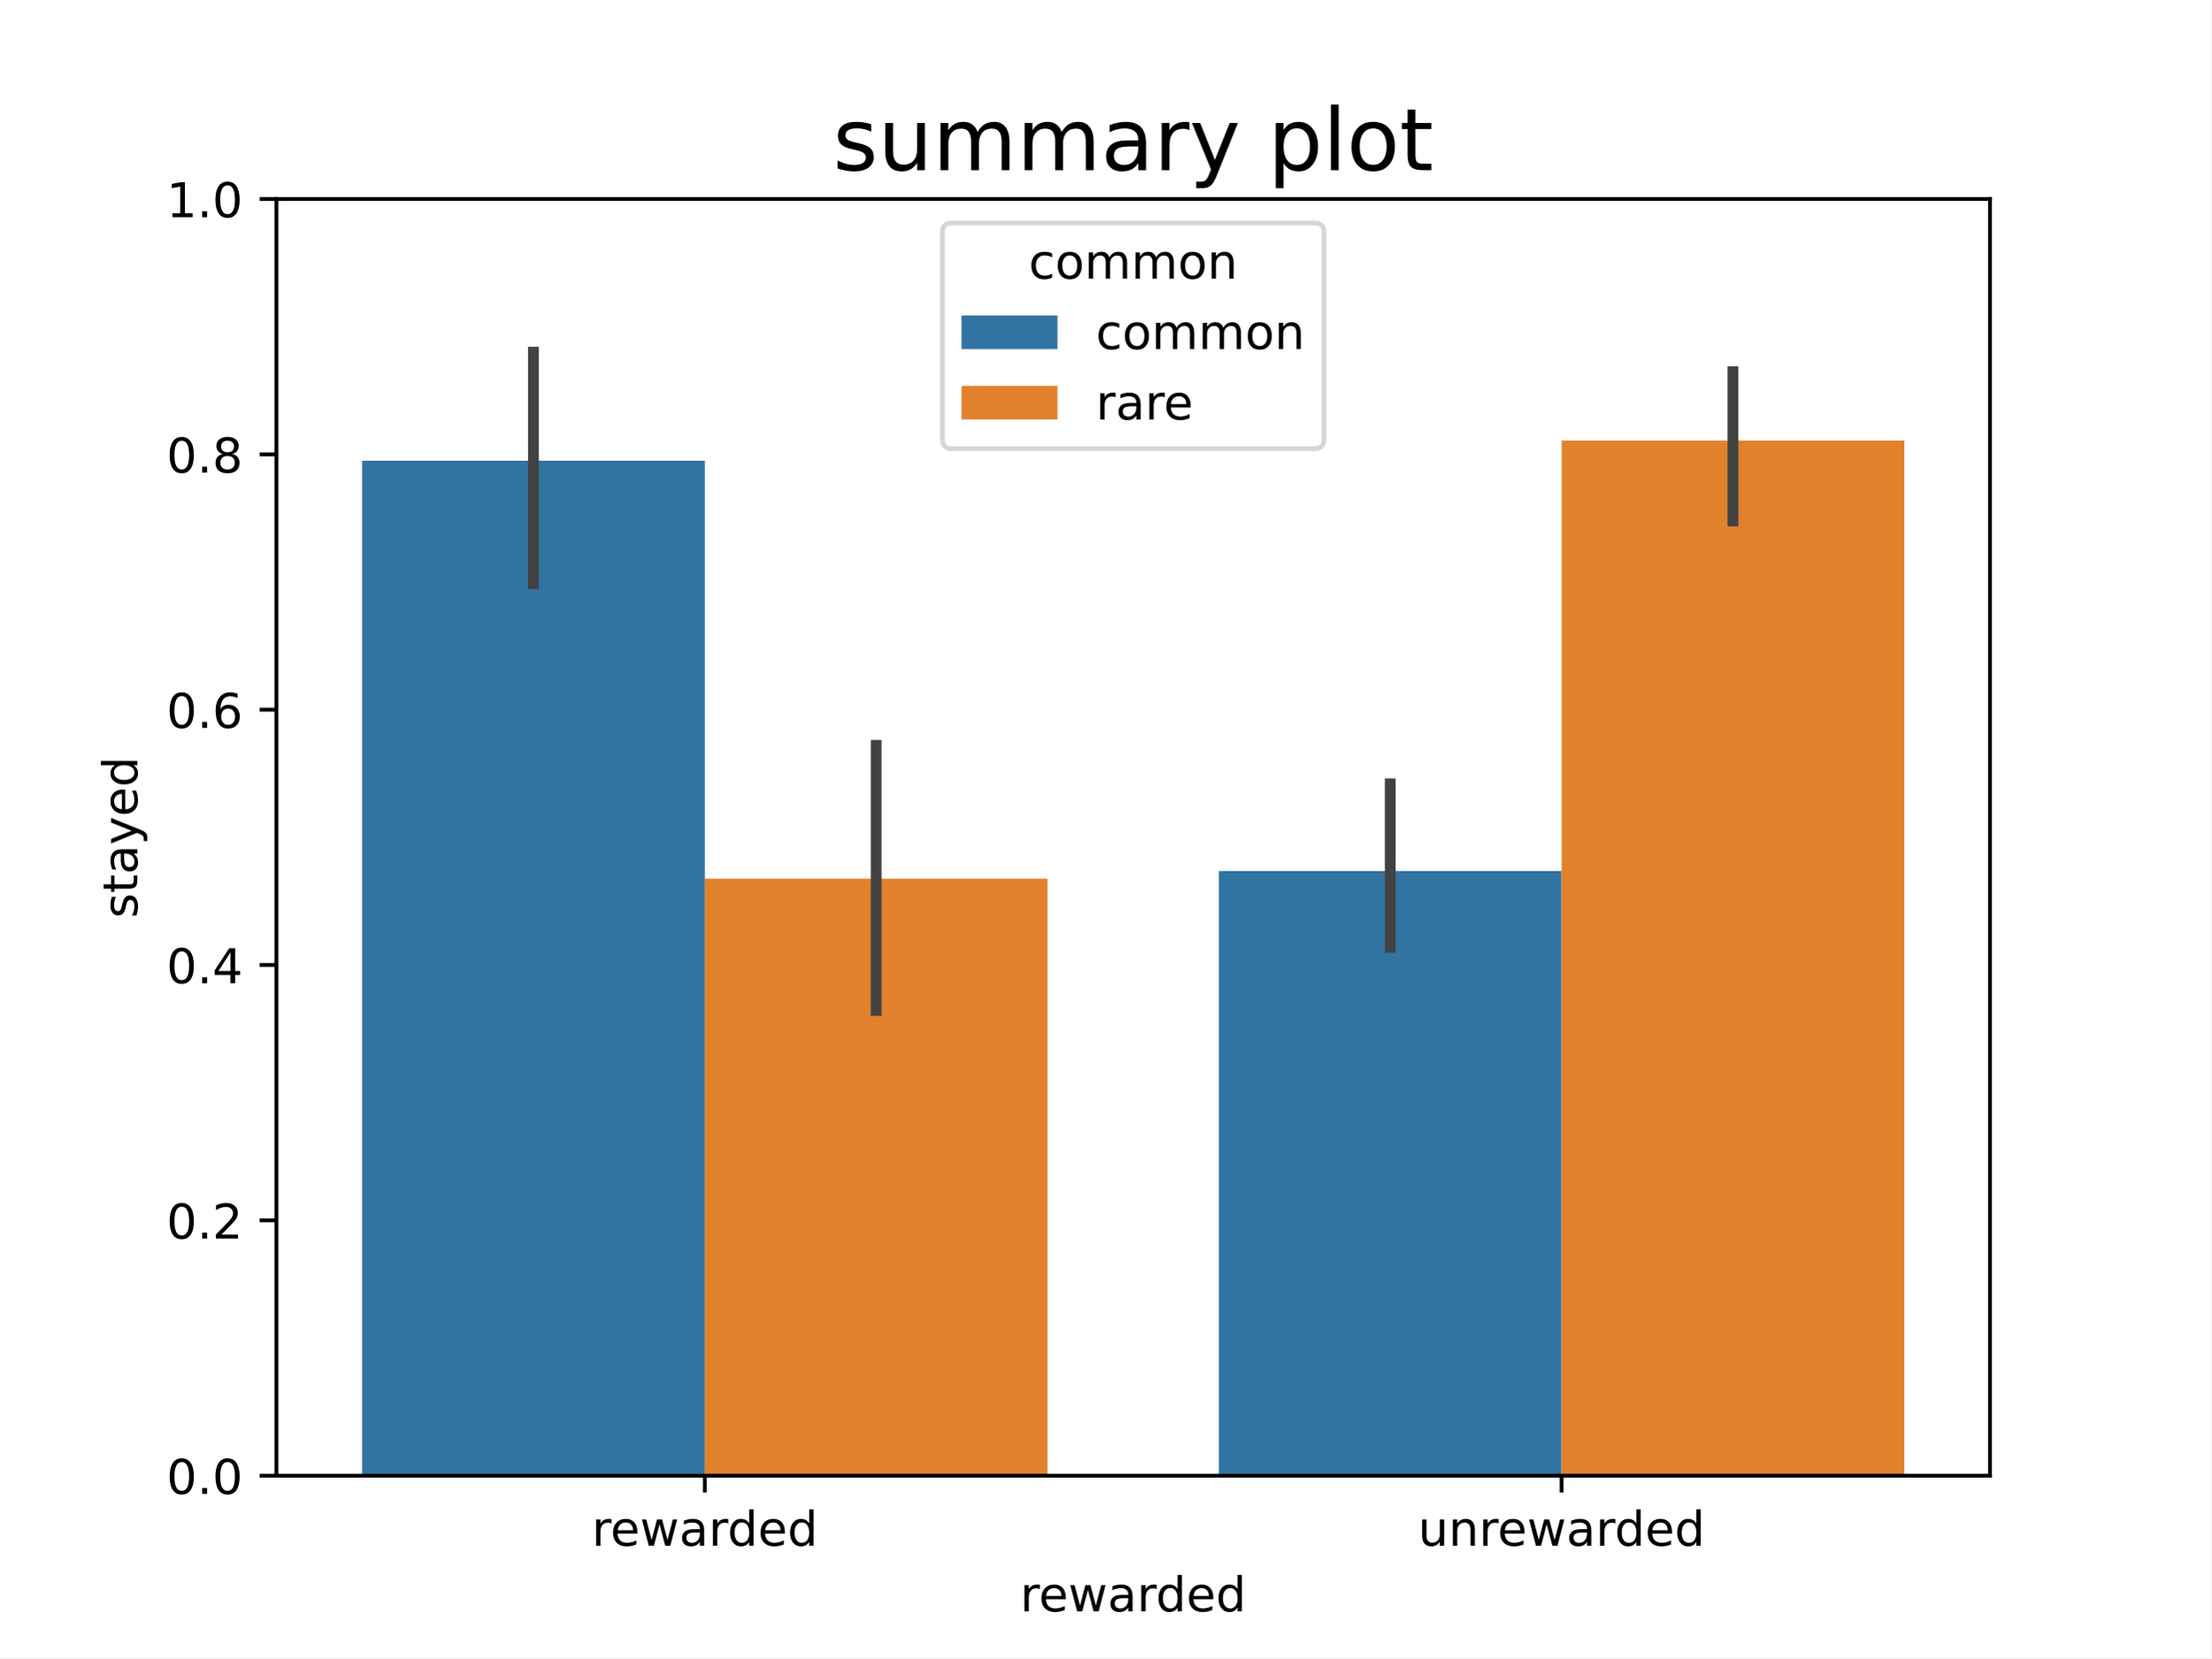
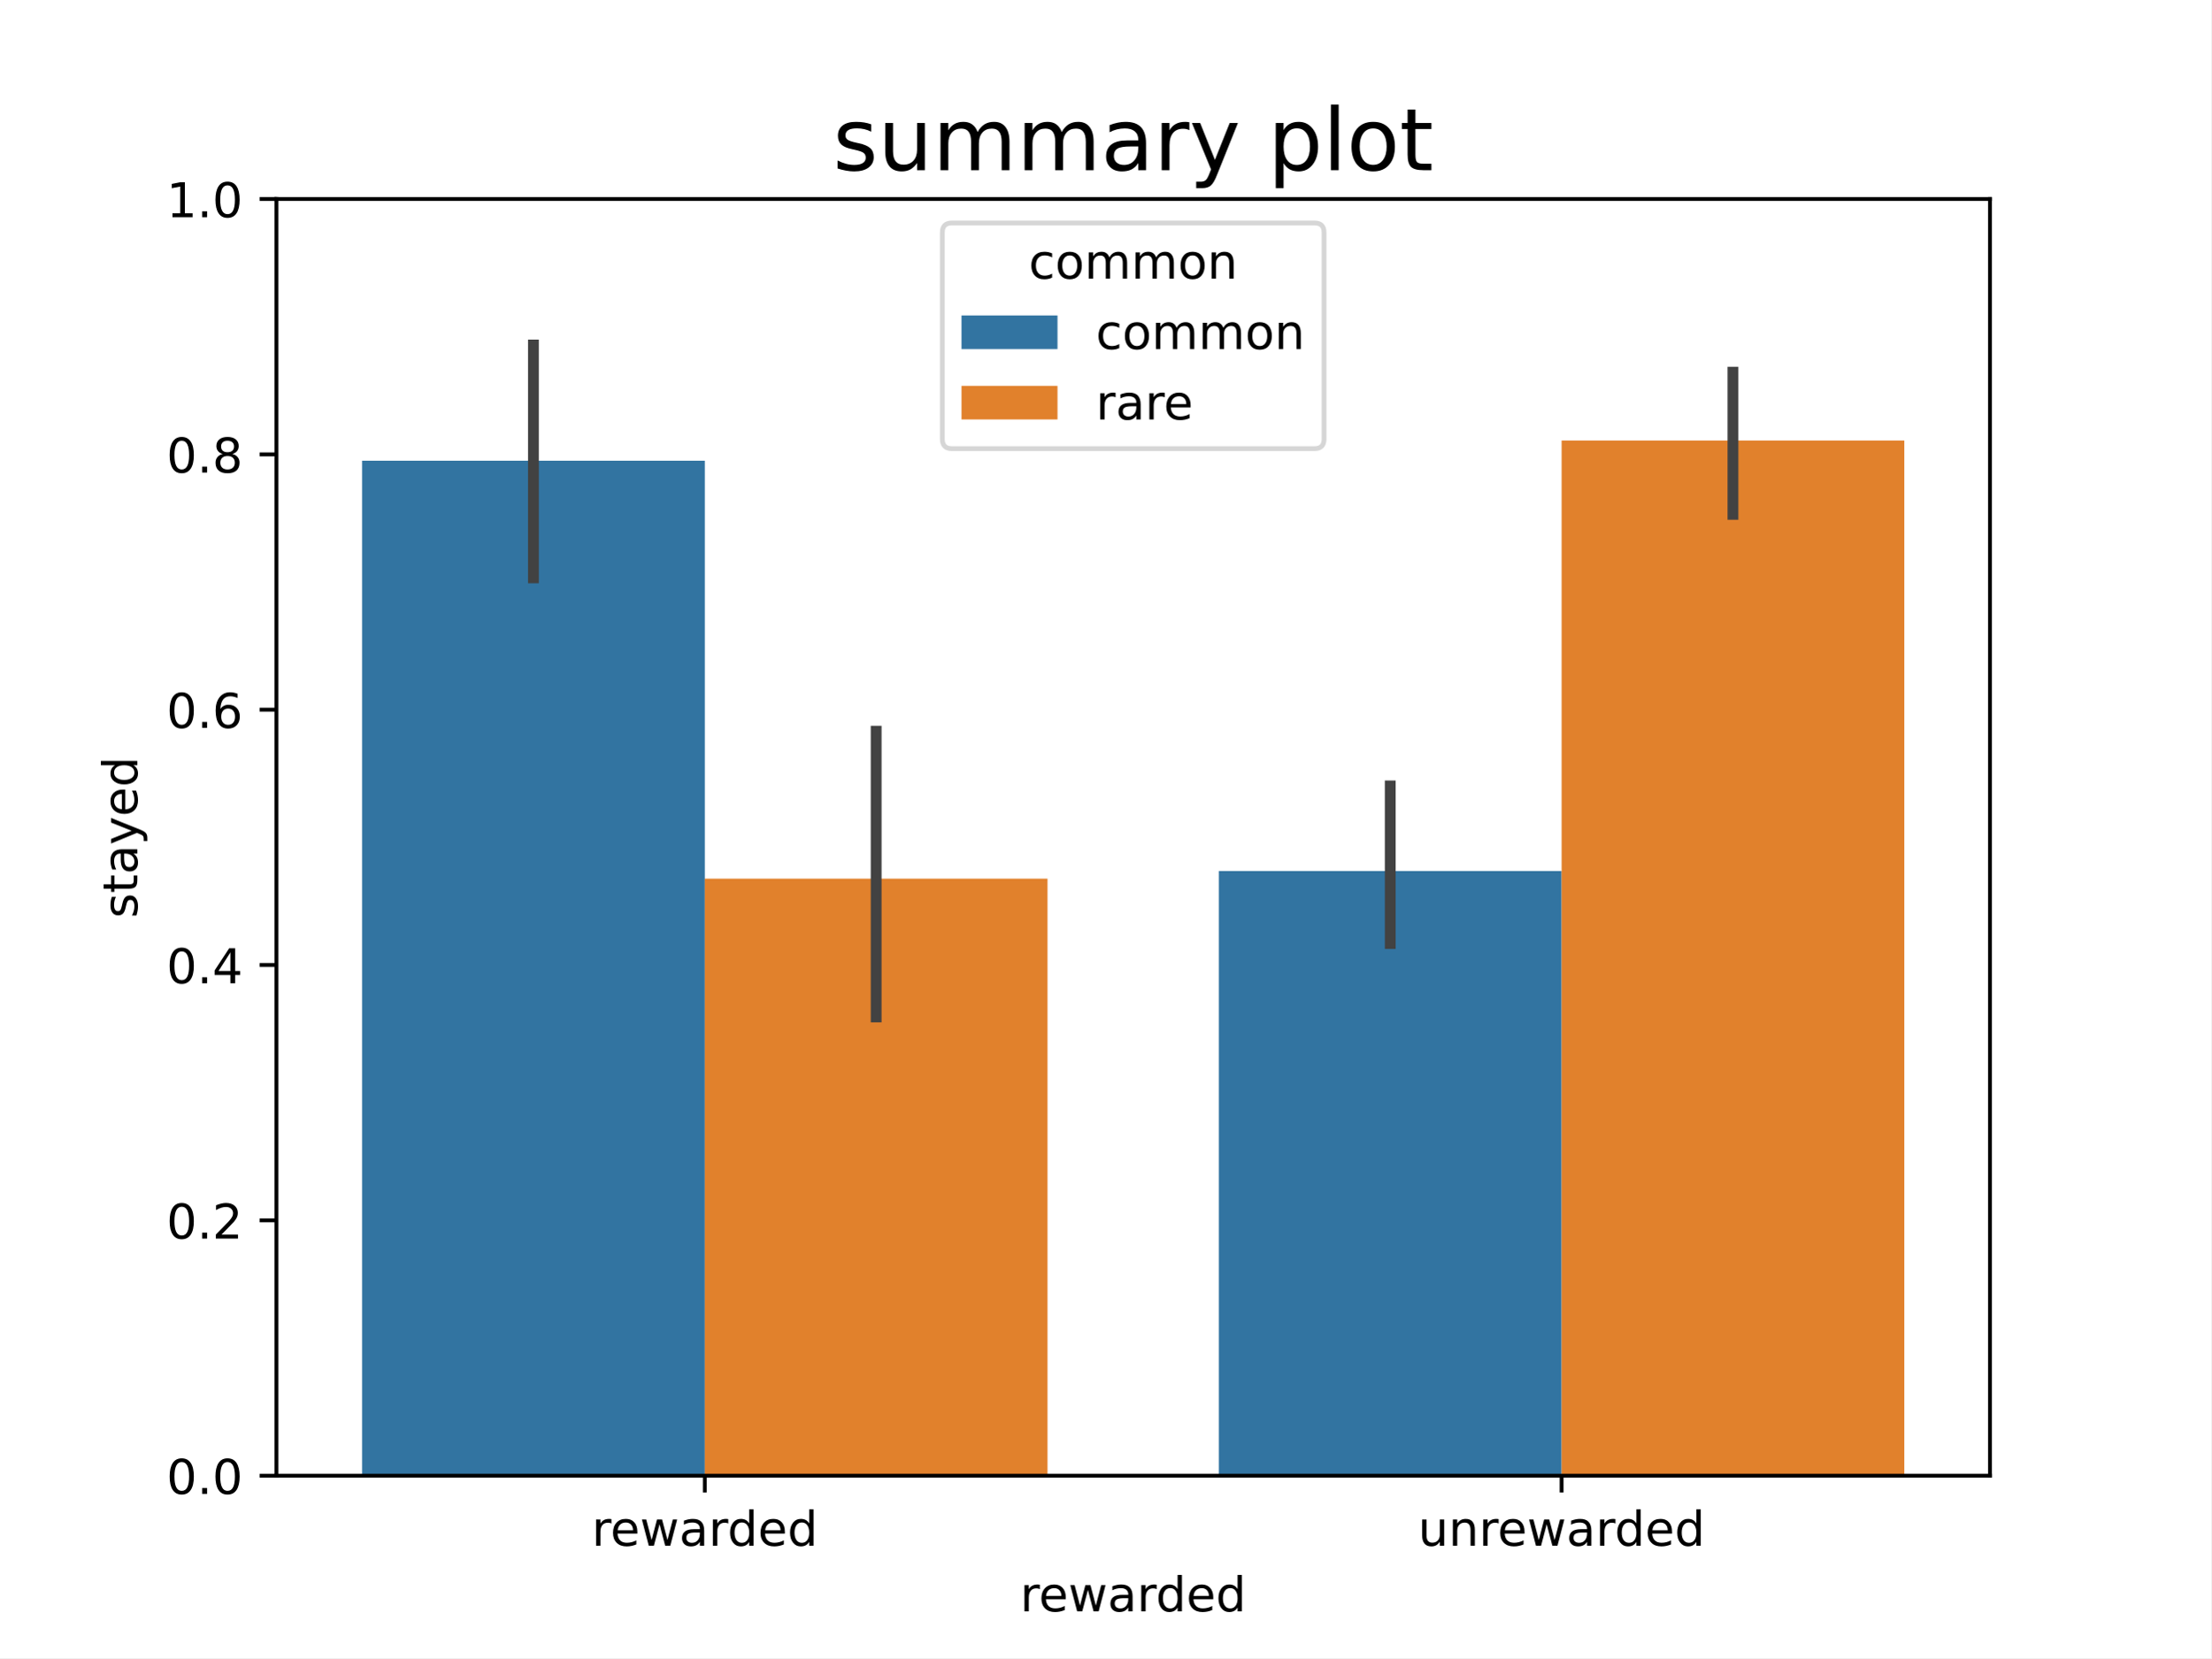
<svg xmlns="http://www.w3.org/2000/svg" xmlns:xlink="http://www.w3.org/1999/xlink" width="460.8pt" height="345.6pt" viewBox="0 0 460.8 345.6" version="1.1">
  <defs>
    <style type="text/css">*{stroke-linejoin: round; stroke-linecap: butt}</style>
  </defs>
  <g id="figure_1">
    <g id="patch_1">
      <path d="M 0 345.6  L 460.8 345.6  L 460.8 0  L 0 0  z " style="fill: #ffffff" />
    </g>
    <g id="axes_1">
      <g id="patch_2">
        <path d="M 57.6 307.584  L 414.72 307.584  L 414.72 41.472  L 57.6 41.472  z " style="fill: #ffffff" />
      </g>
      <g id="patch_3">
-         <path d="M 75.456 307.584  L 146.88 307.584  L 146.88 96.025  L 75.456 96.025  z " clip-path="url(#pd3bc424ac9)" style="fill: #3274a1" />
+         <path d="M 75.456 307.584  L 146.88 307.584  L 146.88 96.025  L 75.456 96.025  z " clip-path="url(#pe7c5aa489f)" style="fill: #3274a1" />
      </g>
      <g id="patch_4">
-         <path d="M 254.016 307.584  L 325.44 307.584  L 325.44 181.551  L 254.016 181.551  z " clip-path="url(#pd3bc424ac9)" style="fill: #3274a1" />
+         <path d="M 254.016 307.584  L 325.44 307.584  L 325.44 181.551  L 254.016 181.551  z " clip-path="url(#pe7c5aa489f)" style="fill: #3274a1" />
      </g>
      <g id="patch_5">
-         <path d="M 146.88 307.584  L 218.304 307.584  L 218.304 183.137  L 146.88 183.137  z " clip-path="url(#pd3bc424ac9)" style="fill: #e1812c" />
+         <path d="M 146.88 307.584  L 218.304 307.584  L 218.304 183.137  L 146.88 183.137  z " clip-path="url(#pe7c5aa489f)" style="fill: #e1812c" />
      </g>
      <g id="patch_6">
-         <path d="M 325.44 307.584  L 396.864 307.584  L 396.864 91.82  L 325.44 91.82  z " clip-path="url(#pd3bc424ac9)" style="fill: #e1812c" />
+         <path d="M 325.44 307.584  L 396.864 307.584  L 396.864 91.82  L 325.44 91.82  z " clip-path="url(#pe7c5aa489f)" style="fill: #e1812c" />
      </g>
      <g id="patch_7">
-         <path d="M 146.88 307.584  L 146.88 307.584  L 146.88 307.584  L 146.88 307.584  z " clip-path="url(#pd3bc424ac9)" style="fill: #3274a1" />
+         <path d="M 146.88 307.584  L 146.88 307.584  L 146.88 307.584  L 146.88 307.584  z " clip-path="url(#pe7c5aa489f)" style="fill: #3274a1" />
      </g>
      <g id="patch_8">
-         <path d="M 146.88 307.584  L 146.88 307.584  L 146.88 307.584  L 146.88 307.584  z " clip-path="url(#pd3bc424ac9)" style="fill: #e1812c" />
+         <path d="M 146.88 307.584  L 146.88 307.584  L 146.88 307.584  L 146.88 307.584  z " clip-path="url(#pe7c5aa489f)" style="fill: #e1812c" />
      </g>
      <g id="matplotlib.axis_1">
        <g id="xtick_1">
          <g id="line2d_1">
            <defs>
-               <path id="m36830d7803" d="M 0 0  L 0 3.5  " style="stroke: #000000; stroke-width: 0.8" />
+               <path id="md6ddf74906" d="M 0 0  L 0 3.5  " style="stroke: #000000; stroke-width: 0.8" />
            </defs>
            <g>
-               <use xlink:href="#m36830d7803" x="146.88" y="307.584" style="stroke: #000000; stroke-width: 0.8" />
+               <use xlink:href="#md6ddf74906" x="146.88" y="307.584" style="stroke: #000000; stroke-width: 0.8" />
            </g>
          </g>
          <g id="text_1">
            <g transform="translate(123.3144 322.1824) scale(0.1 -0.1)">
              <defs>
                <path id="DejaVuSans-72" d="M 2631 2963  Q 2534 3019 2420 3045  Q 2306 3072 2169 3072  Q 1681 3072 1420 2755  Q 1159 2438 1159 1844  L 1159 0  L 581 0  L 581 3500  L 1159 3500  L 1159 2956  Q 1341 3275 1631 3429  Q 1922 3584 2338 3584  Q 2397 3584 2469 3576  Q 2541 3569 2628 3553  L 2631 2963  z " transform="scale(0.015625)" />
                <path id="DejaVuSans-65" d="M 3597 1894  L 3597 1613  L 953 1613  Q 991 1019 1311 708  Q 1631 397 2203 397  Q 2534 397 2845 478  Q 3156 559 3463 722  L 3463 178  Q 3153 47 2828 -22  Q 2503 -91 2169 -91  Q 1331 -91 842 396  Q 353 884 353 1716  Q 353 2575 817 3079  Q 1281 3584 2069 3584  Q 2775 3584 3186 3129  Q 3597 2675 3597 1894  z M 3022 2063  Q 3016 2534 2758 2815  Q 2500 3097 2075 3097  Q 1594 3097 1305 2825  Q 1016 2553 972 2059  L 3022 2063  z " transform="scale(0.015625)" />
                <path id="DejaVuSans-77" d="M 269 3500  L 844 3500  L 1563 769  L 2278 3500  L 2956 3500  L 3675 769  L 4391 3500  L 4966 3500  L 4050 0  L 3372 0  L 2619 2869  L 1863 0  L 1184 0  L 269 3500  z " transform="scale(0.015625)" />
                <path id="DejaVuSans-61" d="M 2194 1759  Q 1497 1759 1228 1600  Q 959 1441 959 1056  Q 959 750 1161 570  Q 1363 391 1709 391  Q 2188 391 2477 730  Q 2766 1069 2766 1631  L 2766 1759  L 2194 1759  z M 3341 1997  L 3341 0  L 2766 0  L 2766 531  Q 2569 213 2275 61  Q 1981 -91 1556 -91  Q 1019 -91 701 211  Q 384 513 384 1019  Q 384 1609 779 1909  Q 1175 2209 1959 2209  L 2766 2209  L 2766 2266  Q 2766 2663 2505 2880  Q 2244 3097 1772 3097  Q 1472 3097 1187 3025  Q 903 2953 641 2809  L 641 3341  Q 956 3463 1253 3523  Q 1550 3584 1831 3584  Q 2591 3584 2966 3190  Q 3341 2797 3341 1997  z " transform="scale(0.015625)" />
                <path id="DejaVuSans-64" d="M 2906 2969  L 2906 4863  L 3481 4863  L 3481 0  L 2906 0  L 2906 525  Q 2725 213 2448 61  Q 2172 -91 1784 -91  Q 1150 -91 751 415  Q 353 922 353 1747  Q 353 2572 751 3078  Q 1150 3584 1784 3584  Q 2172 3584 2448 3432  Q 2725 3281 2906 2969  z M 947 1747  Q 947 1113 1208 752  Q 1469 391 1925 391  Q 2381 391 2643 752  Q 2906 1113 2906 1747  Q 2906 2381 2643 2742  Q 2381 3103 1925 3103  Q 1469 3103 1208 2742  Q 947 2381 947 1747  z " transform="scale(0.015625)" />
              </defs>
              <use xlink:href="#DejaVuSans-72" />
              <use xlink:href="#DejaVuSans-65" transform="translate(38.86328 0)" />
              <use xlink:href="#DejaVuSans-77" transform="translate(100.3867 0)" />
              <use xlink:href="#DejaVuSans-61" transform="translate(182.1738 0)" />
              <use xlink:href="#DejaVuSans-72" transform="translate(243.4531 0)" />
              <use xlink:href="#DejaVuSans-64" transform="translate(282.8164 0)" />
              <use xlink:href="#DejaVuSans-65" transform="translate(346.293 0)" />
              <use xlink:href="#DejaVuSans-64" transform="translate(407.8164 0)" />
            </g>
          </g>
        </g>
        <g id="xtick_2">
          <g id="line2d_2">
            <g>
-               <use xlink:href="#m36830d7803" x="325.44" y="307.584" style="stroke: #000000; stroke-width: 0.8" />
+               <use xlink:href="#md6ddf74906" x="325.44" y="307.584" style="stroke: #000000; stroke-width: 0.8" />
            </g>
          </g>
          <g id="text_2">
            <g transform="translate(295.5369 322.1824) scale(0.1 -0.1)">
              <defs>
                <path id="DejaVuSans-75" d="M 544 1381  L 544 3500  L 1119 3500  L 1119 1403  Q 1119 906 1312 657  Q 1506 409 1894 409  Q 2359 409 2629 706  Q 2900 1003 2900 1516  L 2900 3500  L 3475 3500  L 3475 0  L 2900 0  L 2900 538  Q 2691 219 2414 64  Q 2138 -91 1772 -91  Q 1169 -91 856 284  Q 544 659 544 1381  z M 1991 3584  L 1991 3584  z " transform="scale(0.015625)" />
                <path id="DejaVuSans-6e" d="M 3513 2113  L 3513 0  L 2938 0  L 2938 2094  Q 2938 2591 2744 2837  Q 2550 3084 2163 3084  Q 1697 3084 1428 2787  Q 1159 2491 1159 1978  L 1159 0  L 581 0  L 581 3500  L 1159 3500  L 1159 2956  Q 1366 3272 1645 3428  Q 1925 3584 2291 3584  Q 2894 3584 3203 3211  Q 3513 2838 3513 2113  z " transform="scale(0.015625)" />
              </defs>
              <use xlink:href="#DejaVuSans-75" />
              <use xlink:href="#DejaVuSans-6e" transform="translate(63.37891 0)" />
              <use xlink:href="#DejaVuSans-72" transform="translate(126.7578 0)" />
              <use xlink:href="#DejaVuSans-65" transform="translate(165.6211 0)" />
              <use xlink:href="#DejaVuSans-77" transform="translate(227.1445 0)" />
              <use xlink:href="#DejaVuSans-61" transform="translate(308.9316 0)" />
              <use xlink:href="#DejaVuSans-72" transform="translate(370.2109 0)" />
              <use xlink:href="#DejaVuSans-64" transform="translate(409.5742 0)" />
              <use xlink:href="#DejaVuSans-65" transform="translate(473.0508 0)" />
              <use xlink:href="#DejaVuSans-64" transform="translate(534.5742 0)" />
            </g>
          </g>
        </g>
        <g id="text_3">
          <g transform="translate(212.5944 335.8606) scale(0.1 -0.1)">
            <use xlink:href="#DejaVuSans-72" />
            <use xlink:href="#DejaVuSans-65" transform="translate(38.86328 0)" />
            <use xlink:href="#DejaVuSans-77" transform="translate(100.3867 0)" />
            <use xlink:href="#DejaVuSans-61" transform="translate(182.1738 0)" />
            <use xlink:href="#DejaVuSans-72" transform="translate(243.4531 0)" />
            <use xlink:href="#DejaVuSans-64" transform="translate(282.8164 0)" />
            <use xlink:href="#DejaVuSans-65" transform="translate(346.293 0)" />
            <use xlink:href="#DejaVuSans-64" transform="translate(407.8164 0)" />
          </g>
        </g>
      </g>
      <g id="matplotlib.axis_2">
        <g id="ytick_1">
          <g id="line2d_3">
            <defs>
-               <path id="m7d2aba9a81" d="M 0 0  L -3.5 0  " style="stroke: #000000; stroke-width: 0.8" />
+               <path id="m1340f3cd6b" d="M 0 0  L -3.5 0  " style="stroke: #000000; stroke-width: 0.8" />
            </defs>
            <g>
-               <use xlink:href="#m7d2aba9a81" x="57.6" y="307.584" style="stroke: #000000; stroke-width: 0.8" />
+               <use xlink:href="#m1340f3cd6b" x="57.6" y="307.584" style="stroke: #000000; stroke-width: 0.8" />
            </g>
          </g>
          <g id="text_4">
            <g transform="translate(34.69687 311.3832) scale(0.1 -0.1)">
              <defs>
                <path id="DejaVuSans-30" d="M 2034 4250  Q 1547 4250 1301 3770  Q 1056 3291 1056 2328  Q 1056 1369 1301 889  Q 1547 409 2034 409  Q 2525 409 2770 889  Q 3016 1369 3016 2328  Q 3016 3291 2770 3770  Q 2525 4250 2034 4250  z M 2034 4750  Q 2819 4750 3233 4129  Q 3647 3509 3647 2328  Q 3647 1150 3233 529  Q 2819 -91 2034 -91  Q 1250 -91 836 529  Q 422 1150 422 2328  Q 422 3509 836 4129  Q 1250 4750 2034 4750  z " transform="scale(0.015625)" />
                <path id="DejaVuSans-2e" d="M 684 794  L 1344 794  L 1344 0  L 684 0  L 684 794  z " transform="scale(0.015625)" />
              </defs>
              <use xlink:href="#DejaVuSans-30" />
              <use xlink:href="#DejaVuSans-2e" transform="translate(63.62305 0)" />
              <use xlink:href="#DejaVuSans-30" transform="translate(95.41016 0)" />
            </g>
          </g>
        </g>
        <g id="ytick_2">
          <g id="line2d_4">
            <g>
-               <use xlink:href="#m7d2aba9a81" x="57.6" y="254.362" style="stroke: #000000; stroke-width: 0.8" />
+               <use xlink:href="#m1340f3cd6b" x="57.6" y="254.362" style="stroke: #000000; stroke-width: 0.8" />
            </g>
          </g>
          <g id="text_5">
            <g transform="translate(34.69687 258.1608) scale(0.1 -0.1)">
              <defs>
                <path id="DejaVuSans-32" d="M 1228 531  L 3431 531  L 3431 0  L 469 0  L 469 531  Q 828 903 1448 1529  Q 2069 2156 2228 2338  Q 2531 2678 2651 2914  Q 2772 3150 2772 3378  Q 2772 3750 2511 3984  Q 2250 4219 1831 4219  Q 1534 4219 1204 4116  Q 875 4013 500 3803  L 500 4441  Q 881 4594 1212 4672  Q 1544 4750 1819 4750  Q 2544 4750 2975 4387  Q 3406 4025 3406 3419  Q 3406 3131 3298 2873  Q 3191 2616 2906 2266  Q 2828 2175 2409 1742  Q 1991 1309 1228 531  z " transform="scale(0.015625)" />
              </defs>
              <use xlink:href="#DejaVuSans-30" />
              <use xlink:href="#DejaVuSans-2e" transform="translate(63.62305 0)" />
              <use xlink:href="#DejaVuSans-32" transform="translate(95.41016 0)" />
            </g>
          </g>
        </g>
        <g id="ytick_3">
          <g id="line2d_5">
            <g>
-               <use xlink:href="#m7d2aba9a81" x="57.6" y="201.139" style="stroke: #000000; stroke-width: 0.8" />
+               <use xlink:href="#m1340f3cd6b" x="57.6" y="201.139" style="stroke: #000000; stroke-width: 0.8" />
            </g>
          </g>
          <g id="text_6">
            <g transform="translate(34.69687 204.9384) scale(0.1 -0.1)">
              <defs>
                <path id="DejaVuSans-34" d="M 2419 4116  L 825 1625  L 2419 1625  L 2419 4116  z M 2253 4666  L 3047 4666  L 3047 1625  L 3713 1625  L 3713 1100  L 3047 1100  L 3047 0  L 2419 0  L 2419 1100  L 313 1100  L 313 1709  L 2253 4666  z " transform="scale(0.015625)" />
              </defs>
              <use xlink:href="#DejaVuSans-30" />
              <use xlink:href="#DejaVuSans-2e" transform="translate(63.62305 0)" />
              <use xlink:href="#DejaVuSans-34" transform="translate(95.41016 0)" />
            </g>
          </g>
        </g>
        <g id="ytick_4">
          <g id="line2d_6">
            <g>
-               <use xlink:href="#m7d2aba9a81" x="57.6" y="147.917" style="stroke: #000000; stroke-width: 0.8" />
+               <use xlink:href="#m1340f3cd6b" x="57.6" y="147.917" style="stroke: #000000; stroke-width: 0.8" />
            </g>
          </g>
          <g id="text_7">
            <g transform="translate(34.69687 151.716) scale(0.1 -0.1)">
              <defs>
                <path id="DejaVuSans-36" d="M 2113 2584  Q 1688 2584 1439 2293  Q 1191 2003 1191 1497  Q 1191 994 1439 701  Q 1688 409 2113 409  Q 2538 409 2786 701  Q 3034 994 3034 1497  Q 3034 2003 2786 2293  Q 2538 2584 2113 2584  z M 3366 4563  L 3366 3988  Q 3128 4100 2886 4159  Q 2644 4219 2406 4219  Q 1781 4219 1451 3797  Q 1122 3375 1075 2522  Q 1259 2794 1537 2939  Q 1816 3084 2150 3084  Q 2853 3084 3261 2657  Q 3669 2231 3669 1497  Q 3669 778 3244 343  Q 2819 -91 2113 -91  Q 1303 -91 875 529  Q 447 1150 447 2328  Q 447 3434 972 4092  Q 1497 4750 2381 4750  Q 2619 4750 2861 4703  Q 3103 4656 3366 4563  z " transform="scale(0.015625)" />
              </defs>
              <use xlink:href="#DejaVuSans-30" />
              <use xlink:href="#DejaVuSans-2e" transform="translate(63.62305 0)" />
              <use xlink:href="#DejaVuSans-36" transform="translate(95.41016 0)" />
            </g>
          </g>
        </g>
        <g id="ytick_5">
          <g id="line2d_7">
            <g>
-               <use xlink:href="#m7d2aba9a81" x="57.6" y="94.694" style="stroke: #000000; stroke-width: 0.8" />
+               <use xlink:href="#m1340f3cd6b" x="57.6" y="94.694" style="stroke: #000000; stroke-width: 0.8" />
            </g>
          </g>
          <g id="text_8">
            <g transform="translate(34.69687 98.49362) scale(0.1 -0.1)">
              <defs>
                <path id="DejaVuSans-38" d="M 2034 2216  Q 1584 2216 1326 1975  Q 1069 1734 1069 1313  Q 1069 891 1326 650  Q 1584 409 2034 409  Q 2484 409 2743 651  Q 3003 894 3003 1313  Q 3003 1734 2745 1975  Q 2488 2216 2034 2216  z M 1403 2484  Q 997 2584 770 2862  Q 544 3141 544 3541  Q 544 4100 942 4425  Q 1341 4750 2034 4750  Q 2731 4750 3128 4425  Q 3525 4100 3525 3541  Q 3525 3141 3298 2862  Q 3072 2584 2669 2484  Q 3125 2378 3379 2068  Q 3634 1759 3634 1313  Q 3634 634 3220 271  Q 2806 -91 2034 -91  Q 1263 -91 848 271  Q 434 634 434 1313  Q 434 1759 690 2068  Q 947 2378 1403 2484  z M 1172 3481  Q 1172 3119 1398 2916  Q 1625 2713 2034 2713  Q 2441 2713 2670 2916  Q 2900 3119 2900 3481  Q 2900 3844 2670 4047  Q 2441 4250 2034 4250  Q 1625 4250 1398 4047  Q 1172 3844 1172 3481  z " transform="scale(0.015625)" />
              </defs>
              <use xlink:href="#DejaVuSans-30" />
              <use xlink:href="#DejaVuSans-2e" transform="translate(63.62305 0)" />
              <use xlink:href="#DejaVuSans-38" transform="translate(95.41016 0)" />
            </g>
          </g>
        </g>
        <g id="ytick_6">
          <g id="line2d_8">
            <g>
-               <use xlink:href="#m7d2aba9a81" x="57.6" y="41.472" style="stroke: #000000; stroke-width: 0.8" />
+               <use xlink:href="#m1340f3cd6b" x="57.6" y="41.472" style="stroke: #000000; stroke-width: 0.8" />
            </g>
          </g>
          <g id="text_9">
            <g transform="translate(34.69687 45.27122) scale(0.1 -0.1)">
              <defs>
                <path id="DejaVuSans-31" d="M 794 531  L 1825 531  L 1825 4091  L 703 3866  L 703 4441  L 1819 4666  L 2450 4666  L 2450 531  L 3481 531  L 3481 0  L 794 0  L 794 531  z " transform="scale(0.015625)" />
              </defs>
              <use xlink:href="#DejaVuSans-31" />
              <use xlink:href="#DejaVuSans-2e" transform="translate(63.62305 0)" />
              <use xlink:href="#DejaVuSans-30" transform="translate(95.41016 0)" />
            </g>
          </g>
        </g>
        <g id="text_10">
          <g transform="translate(28.61719 191.3671) rotate(-90) scale(0.1 -0.1)">
            <defs>
              <path id="DejaVuSans-73" d="M 2834 3397  L 2834 2853  Q 2591 2978 2328 3040  Q 2066 3103 1784 3103  Q 1356 3103 1142 2972  Q 928 2841 928 2578  Q 928 2378 1081 2264  Q 1234 2150 1697 2047  L 1894 2003  Q 2506 1872 2764 1633  Q 3022 1394 3022 966  Q 3022 478 2636 193  Q 2250 -91 1575 -91  Q 1294 -91 989 -36  Q 684 19 347 128  L 347 722  Q 666 556 975 473  Q 1284 391 1588 391  Q 1994 391 2212 530  Q 2431 669 2431 922  Q 2431 1156 2273 1281  Q 2116 1406 1581 1522  L 1381 1569  Q 847 1681 609 1914  Q 372 2147 372 2553  Q 372 3047 722 3315  Q 1072 3584 1716 3584  Q 2034 3584 2315 3537  Q 2597 3491 2834 3397  z " transform="scale(0.015625)" />
              <path id="DejaVuSans-74" d="M 1172 4494  L 1172 3500  L 2356 3500  L 2356 3053  L 1172 3053  L 1172 1153  Q 1172 725 1289 603  Q 1406 481 1766 481  L 2356 481  L 2356 0  L 1766 0  Q 1100 0 847 248  Q 594 497 594 1153  L 594 3053  L 172 3053  L 172 3500  L 594 3500  L 594 4494  L 1172 4494  z " transform="scale(0.015625)" />
              <path id="DejaVuSans-79" d="M 2059 -325  Q 1816 -950 1584 -1140  Q 1353 -1331 966 -1331  L 506 -1331  L 506 -850  L 844 -850  Q 1081 -850 1212 -737  Q 1344 -625 1503 -206  L 1606 56  L 191 3500  L 800 3500  L 1894 763  L 2988 3500  L 3597 3500  L 2059 -325  z " transform="scale(0.015625)" />
            </defs>
            <use xlink:href="#DejaVuSans-73" />
            <use xlink:href="#DejaVuSans-74" transform="translate(52.09961 0)" />
            <use xlink:href="#DejaVuSans-61" transform="translate(91.30859 0)" />
            <use xlink:href="#DejaVuSans-79" transform="translate(152.5879 0)" />
            <use xlink:href="#DejaVuSans-65" transform="translate(211.7676 0)" />
            <use xlink:href="#DejaVuSans-64" transform="translate(273.291 0)" />
          </g>
        </g>
      </g>
      <g id="line2d_9">
-         <path d="M 111.168 121.648  L 111.168 73.404  " clip-path="url(#pd3bc424ac9)" style="fill: none; stroke: #424242; stroke-width: 2.25; stroke-linecap: square" />
+         <path d="M 111.168 120.446  L 111.168 71.908  " clip-path="url(#pe7c5aa489f)" style="fill: none; stroke: #424242; stroke-width: 2.25; stroke-linecap: square" />
      </g>
      <g id="line2d_10">
-         <path d="M 289.728 197.444  L 289.728 163.38  " clip-path="url(#pd3bc424ac9)" style="fill: none; stroke: #424242; stroke-width: 2.25; stroke-linecap: square" />
+         <path d="M 289.728 196.666  L 289.728 163.81  " clip-path="url(#pe7c5aa489f)" style="fill: none; stroke: #424242; stroke-width: 2.25; stroke-linecap: square" />
      </g>
      <g id="line2d_11">
-         <path d="M 182.592 210.614  L 182.592 155.351  " clip-path="url(#pd3bc424ac9)" style="fill: none; stroke: #424242; stroke-width: 2.25; stroke-linecap: square" />
+         <path d="M 182.592 211.966  L 182.592 152.405  " clip-path="url(#pe7c5aa489f)" style="fill: none; stroke: #424242; stroke-width: 2.25; stroke-linecap: square" />
      </g>
      <g id="line2d_12">
-         <path d="M 361.152 108.581  L 361.152 77.458  " clip-path="url(#pd3bc424ac9)" style="fill: none; stroke: #424242; stroke-width: 2.25; stroke-linecap: square" />
+         <path d="M 361.152 107.21  L 361.152 77.565  " clip-path="url(#pe7c5aa489f)" style="fill: none; stroke: #424242; stroke-width: 2.25; stroke-linecap: square" />
      </g>
      <g id="patch_9">
        <path d="M 57.6 307.584  L 57.6 41.472  " style="fill: none; stroke: #000000; stroke-width: 0.8; stroke-linejoin: miter; stroke-linecap: square" />
      </g>
      <g id="patch_10">
        <path d="M 414.72 307.584  L 414.72 41.472  " style="fill: none; stroke: #000000; stroke-width: 0.8; stroke-linejoin: miter; stroke-linecap: square" />
      </g>
      <g id="patch_11">
        <path d="M 57.6 307.584  L 414.72 307.584  " style="fill: none; stroke: #000000; stroke-width: 0.8; stroke-linejoin: miter; stroke-linecap: square" />
      </g>
      <g id="patch_12">
        <path d="M 57.6 41.472  L 414.72 41.472  " style="fill: none; stroke: #000000; stroke-width: 0.8; stroke-linejoin: miter; stroke-linecap: square" />
      </g>
      <g id="text_11">
        <g transform="translate(173.5833 35.472) scale(0.18 -0.18)">
          <defs>
            <path id="DejaVuSans-6d" d="M 3328 2828  Q 3544 3216 3844 3400  Q 4144 3584 4550 3584  Q 5097 3584 5394 3201  Q 5691 2819 5691 2113  L 5691 0  L 5113 0  L 5113 2094  Q 5113 2597 4934 2840  Q 4756 3084 4391 3084  Q 3944 3084 3684 2787  Q 3425 2491 3425 1978  L 3425 0  L 2847 0  L 2847 2094  Q 2847 2600 2669 2842  Q 2491 3084 2119 3084  Q 1678 3084 1418 2786  Q 1159 2488 1159 1978  L 1159 0  L 581 0  L 581 3500  L 1159 3500  L 1159 2956  Q 1356 3278 1631 3431  Q 1906 3584 2284 3584  Q 2666 3584 2933 3390  Q 3200 3197 3328 2828  z " transform="scale(0.015625)" />
            <path id="DejaVuSans-20" transform="scale(0.015625)" />
            <path id="DejaVuSans-70" d="M 1159 525  L 1159 -1331  L 581 -1331  L 581 3500  L 1159 3500  L 1159 2969  Q 1341 3281 1617 3432  Q 1894 3584 2278 3584  Q 2916 3584 3314 3078  Q 3713 2572 3713 1747  Q 3713 922 3314 415  Q 2916 -91 2278 -91  Q 1894 -91 1617 61  Q 1341 213 1159 525  z M 3116 1747  Q 3116 2381 2855 2742  Q 2594 3103 2138 3103  Q 1681 3103 1420 2742  Q 1159 2381 1159 1747  Q 1159 1113 1420 752  Q 1681 391 2138 391  Q 2594 391 2855 752  Q 3116 1113 3116 1747  z " transform="scale(0.015625)" />
            <path id="DejaVuSans-6c" d="M 603 4863  L 1178 4863  L 1178 0  L 603 0  L 603 4863  z " transform="scale(0.015625)" />
            <path id="DejaVuSans-6f" d="M 1959 3097  Q 1497 3097 1228 2736  Q 959 2375 959 1747  Q 959 1119 1226 758  Q 1494 397 1959 397  Q 2419 397 2687 759  Q 2956 1122 2956 1747  Q 2956 2369 2687 2733  Q 2419 3097 1959 3097  z M 1959 3584  Q 2709 3584 3137 3096  Q 3566 2609 3566 1747  Q 3566 888 3137 398  Q 2709 -91 1959 -91  Q 1206 -91 779 398  Q 353 888 353 1747  Q 353 2609 779 3096  Q 1206 3584 1959 3584  z " transform="scale(0.015625)" />
          </defs>
          <use xlink:href="#DejaVuSans-73" />
          <use xlink:href="#DejaVuSans-75" transform="translate(52.09961 0)" />
          <use xlink:href="#DejaVuSans-6d" transform="translate(115.4785 0)" />
          <use xlink:href="#DejaVuSans-6d" transform="translate(212.8906 0)" />
          <use xlink:href="#DejaVuSans-61" transform="translate(310.3027 0)" />
          <use xlink:href="#DejaVuSans-72" transform="translate(371.582 0)" />
          <use xlink:href="#DejaVuSans-79" transform="translate(412.6953 0)" />
          <use xlink:href="#DejaVuSans-20" transform="translate(471.875 0)" />
          <use xlink:href="#DejaVuSans-70" transform="translate(503.6621 0)" />
          <use xlink:href="#DejaVuSans-6c" transform="translate(567.1387 0)" />
          <use xlink:href="#DejaVuSans-6f" transform="translate(594.9219 0)" />
          <use xlink:href="#DejaVuSans-74" transform="translate(656.1035 0)" />
        </g>
      </g>
      <g id="legend_1">
        <g id="patch_13">
          <path d="M 198.383 93.506  L 273.937 93.506  Q 275.937 93.506 275.937 91.506  L 275.937 48.472  Q 275.937 46.472 273.937 46.472  L 198.383 46.472  Q 196.383 46.472 196.383 48.472  L 196.383 91.506  Q 196.383 93.506 198.383 93.506  z " style="fill: #ffffff; opacity: 0.8; stroke: #cccccc; stroke-linejoin: miter" />
        </g>
        <g id="text_12">
          <g transform="translate(214.3827 58.07044) scale(0.1 -0.1)">
            <defs>
              <path id="DejaVuSans-63" d="M 3122 3366  L 3122 2828  Q 2878 2963 2633 3030  Q 2388 3097 2138 3097  Q 1578 3097 1268 2742  Q 959 2388 959 1747  Q 959 1106 1268 751  Q 1578 397 2138 397  Q 2388 397 2633 464  Q 2878 531 3122 666  L 3122 134  Q 2881 22 2623 -34  Q 2366 -91 2075 -91  Q 1284 -91 818 406  Q 353 903 353 1747  Q 353 2603 823 3093  Q 1294 3584 2113 3584  Q 2378 3584 2631 3529  Q 2884 3475 3122 3366  z " transform="scale(0.015625)" />
            </defs>
            <use xlink:href="#DejaVuSans-63" />
            <use xlink:href="#DejaVuSans-6f" transform="translate(54.98047 0)" />
            <use xlink:href="#DejaVuSans-6d" transform="translate(116.1621 0)" />
            <use xlink:href="#DejaVuSans-6d" transform="translate(213.5742 0)" />
            <use xlink:href="#DejaVuSans-6f" transform="translate(310.9863 0)" />
            <use xlink:href="#DejaVuSans-6e" transform="translate(372.168 0)" />
          </g>
        </g>
        <g id="patch_14">
          <path d="M 200.383 72.749  L 220.383 72.749  L 220.383 65.749  L 200.383 65.749  z " style="fill: #3274a1" />
        </g>
        <g id="text_13">
          <g transform="translate(228.3827 72.74856) scale(0.1 -0.1)">
            <use xlink:href="#DejaVuSans-63" />
            <use xlink:href="#DejaVuSans-6f" transform="translate(54.98047 0)" />
            <use xlink:href="#DejaVuSans-6d" transform="translate(116.1621 0)" />
            <use xlink:href="#DejaVuSans-6d" transform="translate(213.5742 0)" />
            <use xlink:href="#DejaVuSans-6f" transform="translate(310.9863 0)" />
            <use xlink:href="#DejaVuSans-6e" transform="translate(372.168 0)" />
          </g>
        </g>
        <g id="patch_15">
          <path d="M 200.383 87.427  L 220.383 87.427  L 220.383 80.427  L 200.383 80.427  z " style="fill: #e1812c" />
        </g>
        <g id="text_14">
          <g transform="translate(228.3827 87.42669) scale(0.1 -0.1)">
            <use xlink:href="#DejaVuSans-72" />
            <use xlink:href="#DejaVuSans-61" transform="translate(41.11328 0)" />
            <use xlink:href="#DejaVuSans-72" transform="translate(102.3926 0)" />
            <use xlink:href="#DejaVuSans-65" transform="translate(141.2559 0)" />
          </g>
        </g>
      </g>
    </g>
  </g>
  <defs>
-     <clipPath id="pd3bc424ac9">
+     <clipPath id="pe7c5aa489f">
      <rect x="57.6" y="41.472" width="357.12" height="266.112" />
    </clipPath>
  </defs>
</svg>
